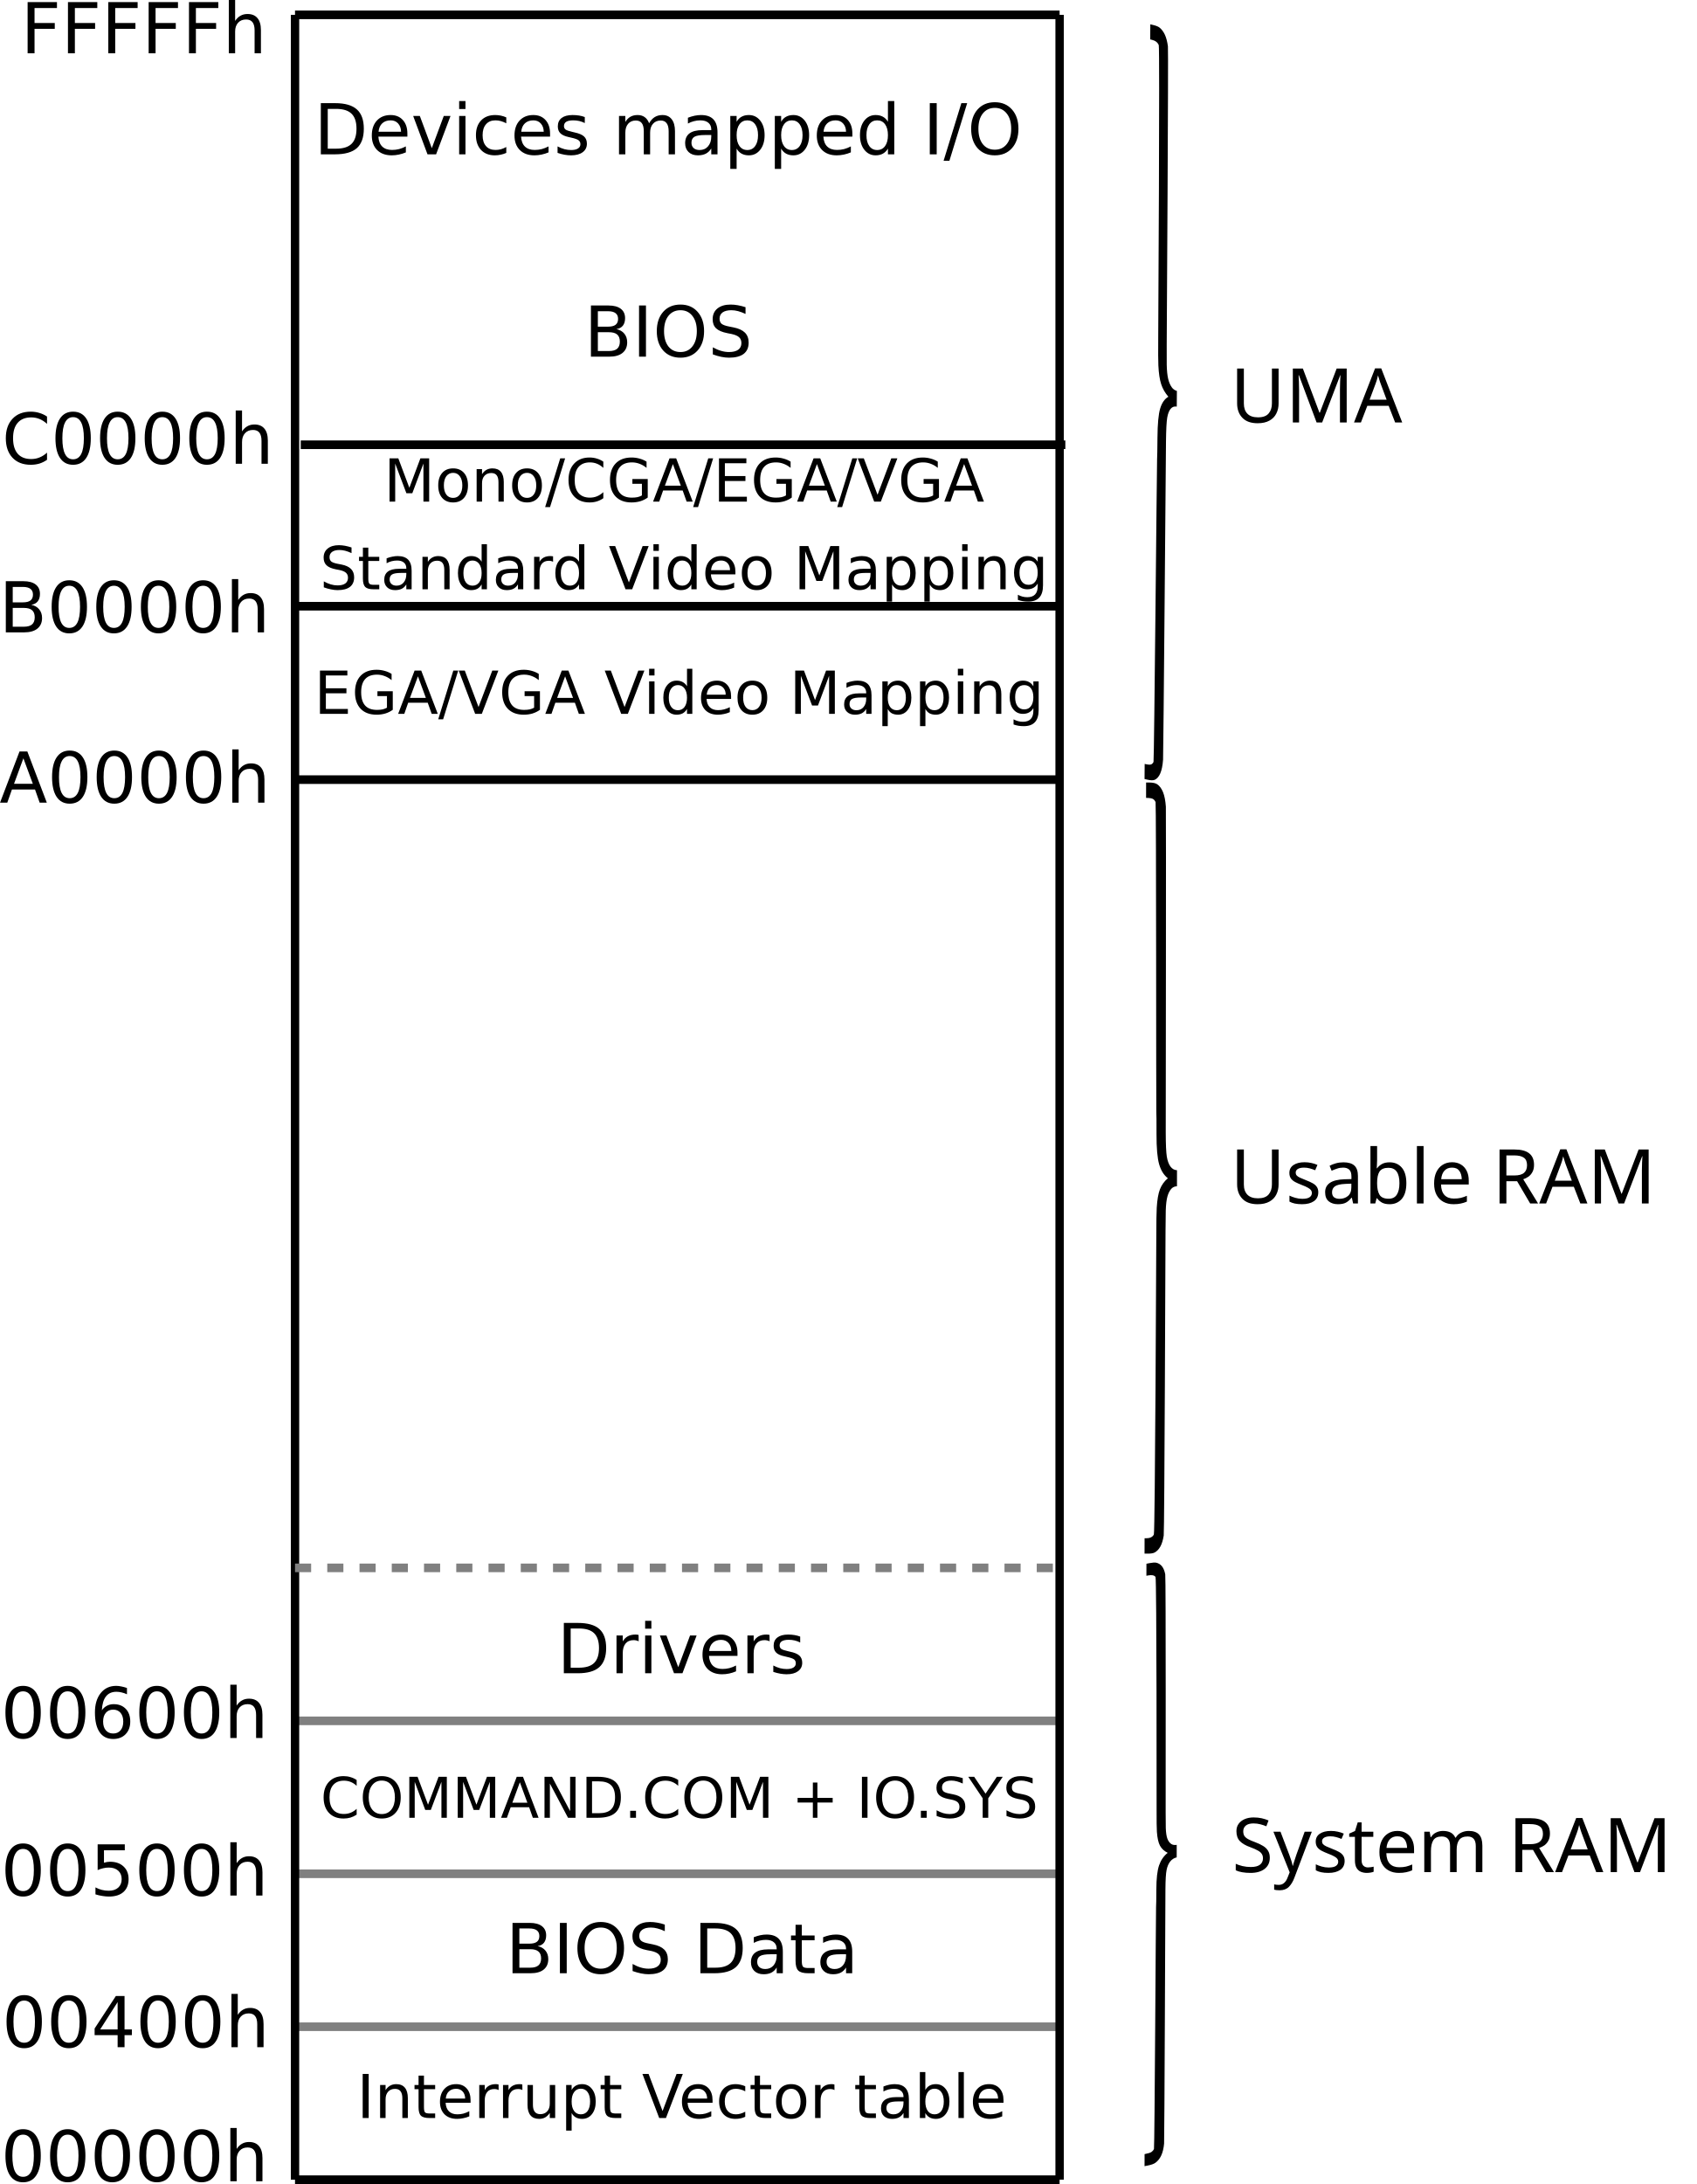
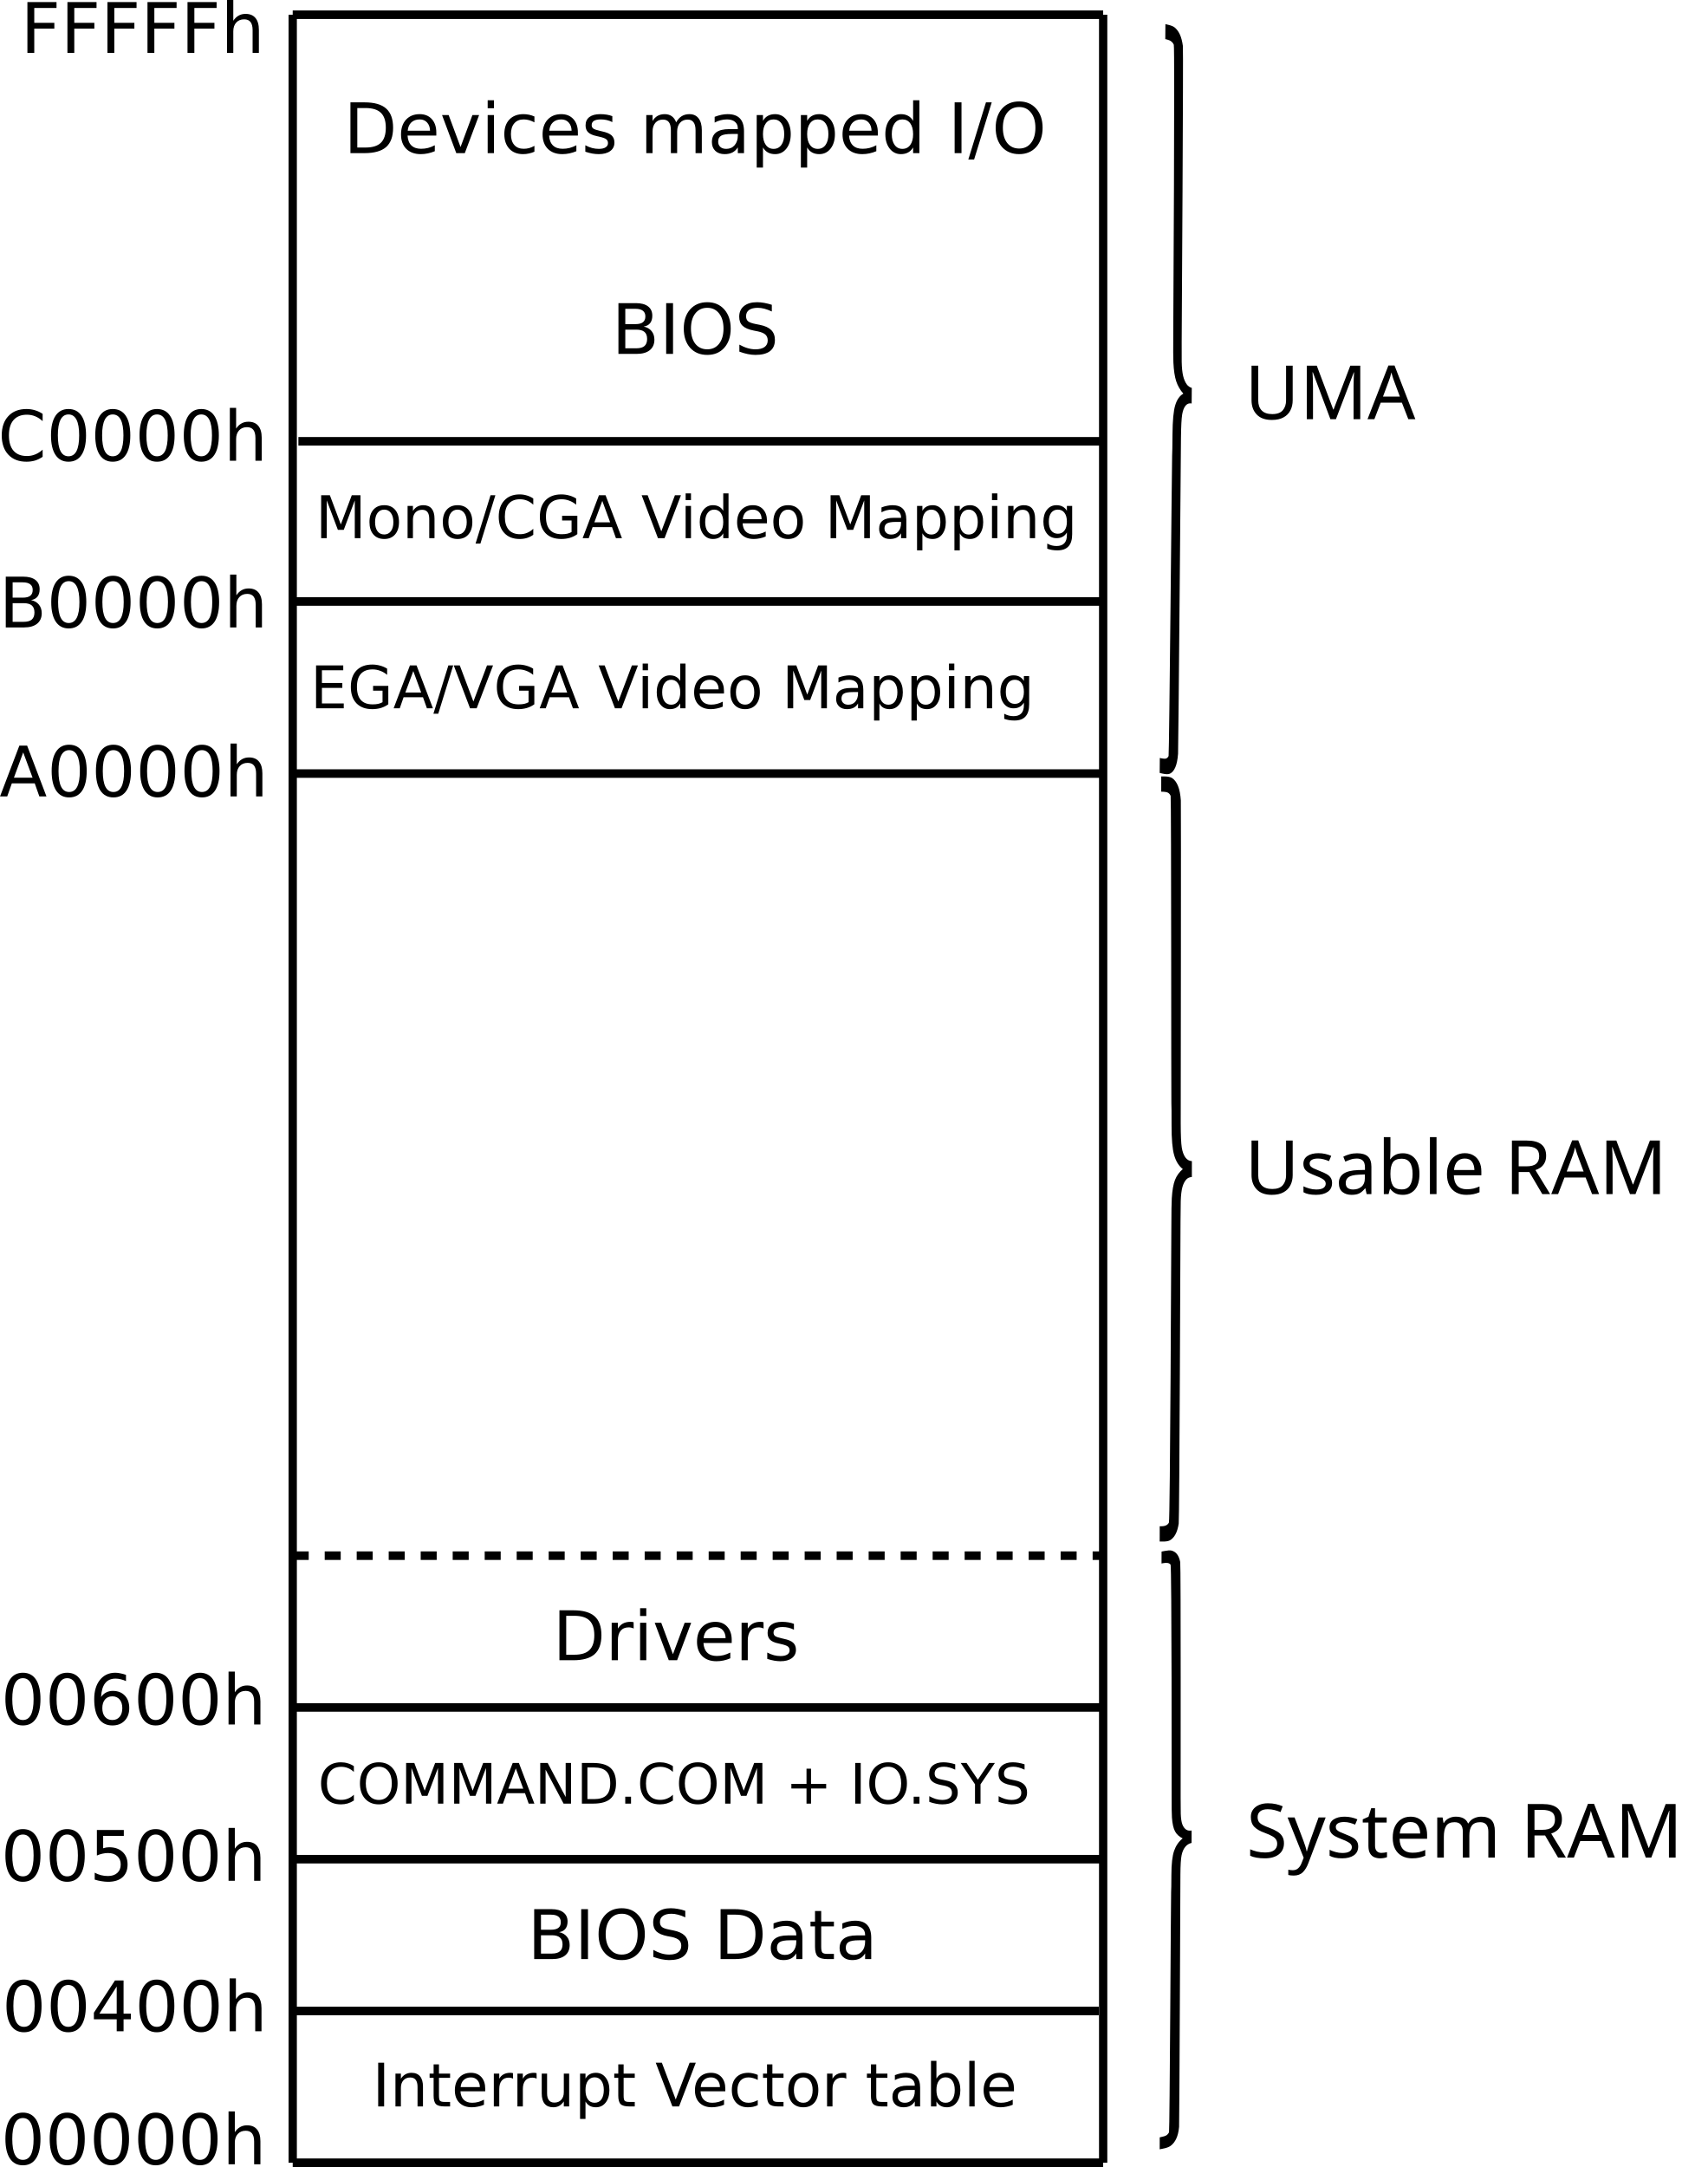
- <svg xmlns="http://www.w3.org/2000/svg" version="1.1" id="svg2" xml:space="preserve" width="419.304" height="539.668" viewBox="0 0 419.304 539.668">
-   <defs id="defs6" />
+ <svg xmlns="http://www.w3.org/2000/svg" version="1.1" id="svg2" xml:space="preserve" width="425.304" height="539.668" viewBox="0 0 425.304 539.668">
+   <defs id="defs6">
+ 
+ 
+ 
+ 
+ 
+ 
+ 
+ </defs>
  <g id="g10" transform="matrix(1.333333,0,0,-1.333333,0.3071821,573.1408)">
-     <path id="path14" style="fill:none;stroke:#808080;stroke-width:1.594;stroke-linecap:butt;stroke-linejoin:miter;stroke-miterlimit:10;stroke-dasharray:none;stroke-opacity:1" d="M 54.457,54.25 H 196.188" />
-     <path id="path16" style="fill:none;stroke:#808080;stroke-width:1.594;stroke-linecap:butt;stroke-linejoin:miter;stroke-miterlimit:10;stroke-dasharray:none;stroke-opacity:1" d="M 54.457,82.598 H 196.188" />
-     <path id="path18" style="fill:none;stroke:#808080;stroke-width:1.594;stroke-linecap:butt;stroke-linejoin:miter;stroke-miterlimit:10;stroke-dasharray:none;stroke-opacity:1" d="M 54.457,110.941 H 196.188" />
-     <path id="path20" style="fill:none;stroke:#000000;stroke-width:1.594;stroke-linecap:butt;stroke-linejoin:miter;stroke-miterlimit:10;stroke-dasharray:none;stroke-opacity:1" d="M 196.188,25.902 H 54.457" />
-     <path id="path22" style="fill:none;stroke:#000000;stroke-width:1.548;stroke-linecap:butt;stroke-linejoin:miter;stroke-miterlimit:10;stroke-dasharray:none;stroke-opacity:1" d="M 196.188,25.902 V 427.105" />
-     <path id="path24" style="fill:none;stroke:#000000;stroke-width:1.594;stroke-linecap:butt;stroke-linejoin:miter;stroke-miterlimit:10;stroke-dasharray:none;stroke-opacity:1" d="M 54.457,427.105 H 196.188" />
+     <path id="path14" style="fill:none;stroke:#000000;stroke-width:1.594;stroke-linecap:butt;stroke-linejoin:miter;stroke-miterlimit:10;stroke-dasharray:none;stroke-opacity:1" d="M 54.457,54.25 H 205.066" />
+     <path id="path16" style="fill:none;stroke:#000000;stroke-width:1.594;stroke-linecap:butt;stroke-linejoin:miter;stroke-miterlimit:10;stroke-dasharray:none;stroke-opacity:1" d="M 54.457,82.598 H 205.55" />
+     <path id="path18" style="fill:none;stroke:#000000;stroke-width:1.594;stroke-linecap:butt;stroke-linejoin:miter;stroke-miterlimit:10;stroke-dasharray:none;stroke-opacity:1" d="M 54.457,110.941 H 205.319" />
+     <path id="path20" style="fill:none;stroke:#000000;stroke-width:1.594;stroke-linecap:butt;stroke-linejoin:miter;stroke-miterlimit:10;stroke-dasharray:none;stroke-opacity:1" d="M 205.873,25.902 H 54.457" />
+     <path id="path22" style="fill:none;stroke:#000000;stroke-width:1.548;stroke-linecap:butt;stroke-linejoin:miter;stroke-miterlimit:10;stroke-dasharray:none;stroke-opacity:1" d="M 205.873,25.902 V 427.105" />
+     <path id="path24" style="fill:none;stroke:#000000;stroke-width:1.594;stroke-linecap:butt;stroke-linejoin:miter;stroke-miterlimit:10;stroke-dasharray:none;stroke-opacity:1" d="M 54.457,427.105 H 205.873" />
    <path id="path26" style="fill:none;stroke:#000000;stroke-width:1.548;stroke-linecap:butt;stroke-linejoin:miter;stroke-miterlimit:10;stroke-dasharray:none;stroke-opacity:1" d="M 54.457,427.105 V 25.902" />
-     <g id="g28" transform="translate(0,24)">
+     <g id="g28" transform="translate(3.424259,23.08686)">
      <text id="text32" style="font-variant:normal;font-weight:normal;font-size:11.2px;font-family:'DejaVu Sans';-inkscape-font-specification:DejaVuSans;writing-mode:lr-tb;fill:#000000;fill-opacity:1;fill-rule:nonzero;stroke:none" transform="matrix(1,0,0,-1,65.9086,13.3301)">
        <tspan id="tspan30" y="0" x="0 3.304 10.405 14.795 21.683 26.107 30.71 37.845 44.957 49.347 52.909 59.696 66.584 72.71 77.101 83.955 88.558 92.12 96.51 103.432 110.544 113.658">Interrupt Vector table</tspan>
      </text>
    </g>
-     <path id="path34" style="fill:none;stroke:#808080;stroke-width:1.594;stroke-linecap:butt;stroke-linejoin:miter;stroke-miterlimit:10;stroke-dasharray:2.989, 2.989;stroke-dashoffset:0;stroke-opacity:1" d="M 54.457,139.289 H 196.188" />
-     <path id="path36" style="fill:none;stroke:#000000;stroke-width:1.594;stroke-linecap:butt;stroke-linejoin:miter;stroke-miterlimit:10;stroke-dasharray:none;stroke-opacity:1" d="M 54.457,285.371 H 196.188" />
+     <path id="path34" style="fill:none;stroke:#000000;stroke-width:1.594;stroke-linecap:butt;stroke-linejoin:miter;stroke-miterlimit:10;stroke-dasharray:2.989, 2.989;stroke-dashoffset:0;stroke-opacity:1" d="M 54.457,139.289 H 206.004" />
+     <path id="path36" style="fill:none;stroke:#000000;stroke-width:1.594;stroke-linecap:butt;stroke-linejoin:miter;stroke-miterlimit:10;stroke-dasharray:none;stroke-opacity:1" d="M 54.457,285.371 H 205.434" />
    <text transform="scale(1,-1)" style="font-variant:normal;font-weight:normal;font-size:12.8px;font-family:'DejaVu Sans';-inkscape-font-specification:DejaVuSans;writing-mode:lr-tb;fill:#000000;fill-opacity:1;fill-rule:nonzero;stroke:none" id="text46" x="103.041" y="-119.756">
      <tspan x="103.041 112.897 118.158 121.716 129.294 137.166 142.427" y="-119.756" id="tspan44">Drivers</tspan>
    </text>
    <text transform="scale(1,-1)" style="font-variant:normal;font-weight:normal;font-size:10.4px;font-family:'DejaVu Sans';-inkscape-font-specification:DejaVuSans;writing-mode:lr-tb;fill:#000000;fill-opacity:1;fill-rule:nonzero;stroke:none" id="text50" x="59.179" y="-92.977">
      <tspan x="59.179 66.438 74.622 83.598 92.573 99.687 107.466 115.474 118.781 126.04 134.225 143.231 146.539 155.254 158.561 161.629 169.398 172.705 179.309 185.663" y="-92.977" id="tspan48">COMMAND.COM + IO.SYS</tspan>
    </text>
-     <text transform="scale(1,-1)" style="font-variant:normal;font-weight:normal;font-size:12.8px;font-family:'DejaVu Sans';-inkscape-font-specification:DejaVuSans;writing-mode:lr-tb;fill:#000000;fill-opacity:1;fill-rule:nonzero;stroke:none" id="text60" x="93.529" y="-64.167">
-       <tspan id="tspan58" x="93.529" y="-64.167">BIOS Data</tspan>
+     <text transform="scale(1,-1)" style="font-variant:normal;font-weight:normal;font-size:12.8px;font-family:'DejaVu Sans';-inkscape-font-specification:DejaVuSans;writing-mode:lr-tb;fill:#000000;fill-opacity:1;fill-rule:nonzero;stroke:none" id="text60" x="98.323" y="-63.938">
+       <tspan id="tspan58" x="98.323" y="-63.938">BIOS Data</tspan>
    </text>
-     <path id="path66" style="fill:#000000;fill-opacity:1;fill-rule:nonzero;stroke:none;stroke-width:0.1" d="m 217.93,357.402 c -0.383,0.114 -0.692,0.328 -0.926,0.645 -0.305,0.418 -0.535,0.945 -0.688,1.586 -0.156,0.644 -0.246,1.519 -0.269,2.633 -0.008,0.546 -0.008,1.8 -0.004,3.761 0.008,1.957 0.34,54.383 0.223,55.254 -0.121,0.871 -0.309,1.59 -0.567,2.149 -0.261,0.558 -0.594,1 -0.996,1.32 -0.246,0.188 -0.637,0.348 -1.172,0.473 l -0.527,0.125 -0.024,-2.797 0.293,-0.067 c 0.657,-0.156 1.09,-0.484 1.297,-0.992 0.203,-0.504 -0.09,-52.531 -0.101,-54.062 -0.02,-2.766 -0.012,-4.532 0.027,-5.301 0.07,-1.477 0.246,-2.637 0.524,-3.481 0.277,-0.843 0.722,-1.617 1.332,-2.32 -0.692,-0.394 -1.2,-1.117 -1.516,-2.164 -0.32,-1.047 -0.488,-2.848 -0.508,-5.398 -0.019,-2.278 -0.039,-3.621 -0.07,-4.028 -0.039,-0.633 -0.539,-55.761 -0.66,-56.078 -0.09,-0.215 -0.231,-0.371 -0.422,-0.461 -0.196,-0.094 -0.598,-0.066 -1.219,0.082 l -0.023,-2.797 0.527,-0.121 c 0.625,-0.148 1.082,-0.152 1.375,-0.019 0.418,0.195 0.762,0.594 1.019,1.195 0.258,0.598 0.43,1.441 0.512,2.523 0.063,0.77 0.524,56.879 0.543,59.012 0.024,2.18 0.102,3.641 0.227,4.383 0.129,0.742 0.343,1.289 0.64,1.641 0.297,0.351 0.672,0.488 1.129,0.402 z" />
-     <path id="path68" style="fill:#000000;fill-opacity:1;fill-rule:nonzero;stroke:none;stroke-width:0.093" d="m 217.945,210.016 c -0.414,-0.024 -0.75,-0.163 -1.007,-0.431 -0.333,-0.35 -0.583,-0.832 -0.758,-1.447 -0.172,-0.618 -0.278,-1.491 -0.313,-2.619 -0.015,-0.553 -0.031,-1.837 -0.043,-3.834 -0.015,-2.001 -0.199,-55.549 -0.336,-56.413 -0.136,-0.859 -0.347,-1.542 -0.633,-2.048 -0.285,-0.509 -0.644,-0.876 -1.085,-1.104 -0.266,-0.132 -0.688,-0.196 -1.27,-0.193 l -0.566,0.003 0.007,2.853 h 0.313 c 0.711,-0.003 1.18,0.228 1.406,0.693 0.227,0.465 0.449,53.6 0.453,55.166 0.004,2.822 0.032,4.622 0.082,5.397 0.09,1.488 0.289,2.632 0.598,3.426 0.309,0.789 0.797,1.468 1.461,2.031 -0.742,0.575 -1.281,1.437 -1.613,2.585 -0.332,1.148 -0.496,3.023 -0.489,5.628 0.004,2.329 -0.007,3.705 -0.035,4.126 -0.039,0.656 -0.008,57.003 -0.137,57.357 -0.093,0.244 -0.242,0.435 -0.449,0.574 -0.207,0.143 -0.644,0.214 -1.312,0.221 l 0.004,2.853 0.57,-0.003 c 0.676,-0.007 1.168,-0.112 1.48,-0.319 0.45,-0.303 0.813,-0.795 1.086,-1.468 0.274,-0.676 0.45,-1.575 0.528,-2.707 0.058,-0.798 -0.024,-58.134 -0.024,-60.315 0.004,-2.232 0.071,-3.74 0.199,-4.531 0.133,-0.784 0.356,-1.396 0.672,-1.828 0.317,-0.435 0.723,-0.662 1.215,-0.689 z" />
-     <path id="path70" style="fill:#000000;fill-opacity:1;fill-rule:nonzero;stroke:none;stroke-width:0.1" d="m 217.898,87.953 c -0.406,-0.058 -0.734,-0.012 -0.988,0.149 -0.324,0.21 -0.57,0.543 -0.742,0.992 -0.168,0.453 -0.266,1.113 -0.297,1.988 -0.012,0.434 -0.019,1.43 -0.023,2.988 -0.008,1.563 0.054,43.387 -0.078,44.032 -0.129,0.648 -0.336,1.144 -0.614,1.488 -0.277,0.344 -0.633,0.562 -1.066,0.66 -0.258,0.051 -0.676,0.023 -1.246,-0.086 l -0.559,-0.109 -0.008,-2.227 0.309,0.059 c 0.699,0.133 1.16,0.039 1.383,-0.282 0.219,-0.32 0.203,-41.812 0.199,-43.035 -0.008,-2.207 0.012,-3.605 0.055,-4.203 0.082,-1.148 0.273,-2.004 0.574,-2.566 0.305,-0.563 0.777,-1 1.43,-1.321 -0.735,-0.585 -1.266,-1.359 -1.598,-2.316 -0.332,-0.957 -0.504,-2.457 -0.508,-4.492 -0.008,-1.817 -0.023,-2.895 -0.051,-3.231 -0.043,-0.519 -0.265,-44.558 -0.39,-44.855 -0.094,-0.207 -0.242,-0.387 -0.446,-0.535 -0.203,-0.149 -0.636,-0.285 -1.293,-0.41 l -0.007,-2.231 0.558,0.11 c 0.664,0.125 1.153,0.3 1.457,0.519 0.449,0.324 0.809,0.773 1.078,1.352 0.27,0.578 0.45,1.312 0.532,2.211 0.062,0.636 0.234,45.433 0.246,47.14 0.011,1.742 0.086,2.938 0.218,3.574 0.129,0.641 0.352,1.161 0.668,1.559 0.313,0.395 0.711,0.648 1.2,0.762 z" />
+     <path id="path66" style="fill:#000000;fill-opacity:1;fill-rule:nonzero;stroke:none;stroke-width:0.1" d="m 222.43,357.402 c -0.383,0.114 -0.692,0.328 -0.926,0.645 -0.305,0.418 -0.535,0.945 -0.688,1.586 -0.156,0.644 -0.246,1.519 -0.269,2.633 -0.008,0.546 -0.008,1.8 -0.004,3.761 0.008,1.957 0.34,54.383 0.223,55.254 -0.121,0.871 -0.309,1.59 -0.567,2.149 -0.261,0.558 -0.594,1 -0.996,1.32 -0.246,0.188 -0.637,0.348 -1.172,0.473 l -0.527,0.125 -0.024,-2.797 0.293,-0.067 c 0.657,-0.156 1.09,-0.484 1.297,-0.992 0.203,-0.504 -0.09,-52.531 -0.101,-54.062 -0.02,-2.766 -0.012,-4.532 0.027,-5.301 0.07,-1.477 0.246,-2.637 0.524,-3.481 0.277,-0.843 0.722,-1.617 1.332,-2.32 -0.692,-0.394 -1.2,-1.117 -1.516,-2.164 -0.32,-1.047 -0.488,-2.848 -0.508,-5.398 -0.019,-2.278 -0.039,-3.621 -0.07,-4.028 -0.039,-0.633 -0.539,-55.761 -0.66,-56.078 -0.09,-0.215 -0.231,-0.371 -0.422,-0.461 -0.196,-0.094 -0.598,-0.066 -1.219,0.082 l -0.023,-2.797 0.527,-0.121 c 0.625,-0.148 1.082,-0.152 1.375,-0.019 0.418,0.195 0.762,0.594 1.019,1.195 0.258,0.598 0.43,1.441 0.512,2.523 0.063,0.77 0.524,56.879 0.543,59.012 0.024,2.18 0.102,3.641 0.227,4.383 0.129,0.742 0.343,1.289 0.64,1.641 0.297,0.351 0.672,0.488 1.129,0.402 z" />
+     <path id="path68" style="fill:#000000;fill-opacity:1;fill-rule:nonzero;stroke:none;stroke-width:0.093" d="m 222.445,210.016 c -0.414,-0.024 -0.75,-0.163 -1.007,-0.431 -0.333,-0.35 -0.583,-0.832 -0.758,-1.447 -0.172,-0.618 -0.278,-1.491 -0.313,-2.619 -0.015,-0.553 -0.031,-1.837 -0.043,-3.834 -0.015,-2.001 -0.199,-55.549 -0.336,-56.413 -0.136,-0.859 -0.347,-1.542 -0.633,-2.048 -0.285,-0.509 -0.644,-0.876 -1.085,-1.104 -0.266,-0.132 -0.688,-0.196 -1.27,-0.193 l -0.566,0.003 0.007,2.853 h 0.313 c 0.711,-0.003 1.18,0.228 1.406,0.693 0.227,0.465 0.449,53.6 0.453,55.166 0.004,2.822 0.032,4.622 0.082,5.397 0.09,1.488 0.289,2.632 0.598,3.426 0.309,0.789 0.797,1.468 1.461,2.031 -0.742,0.575 -1.281,1.437 -1.613,2.585 -0.332,1.148 -0.496,3.023 -0.489,5.628 0.004,2.329 -0.007,3.705 -0.035,4.126 -0.039,0.656 -0.008,57.003 -0.137,57.357 -0.093,0.244 -0.242,0.435 -0.449,0.574 -0.207,0.143 -0.644,0.214 -1.312,0.221 l 0.004,2.853 0.57,-0.003 c 0.676,-0.007 1.168,-0.112 1.48,-0.319 0.45,-0.303 0.813,-0.795 1.086,-1.468 0.274,-0.676 0.45,-1.575 0.528,-2.707 0.058,-0.798 -0.024,-58.134 -0.024,-60.315 0.004,-2.232 0.071,-3.74 0.199,-4.531 0.133,-0.784 0.356,-1.396 0.672,-1.828 0.317,-0.435 0.723,-0.662 1.215,-0.689 z" />
+     <path id="path70" style="fill:#000000;fill-opacity:1;fill-rule:nonzero;stroke:none;stroke-width:0.1" d="m 222.398,87.953 c -0.406,-0.058 -0.734,-0.012 -0.988,0.149 -0.324,0.21 -0.57,0.543 -0.742,0.992 -0.168,0.453 -0.266,1.113 -0.297,1.988 -0.012,0.434 -0.019,1.43 -0.023,2.988 -0.008,1.563 0.054,43.387 -0.078,44.032 -0.129,0.648 -0.336,1.144 -0.614,1.488 -0.277,0.344 -0.633,0.562 -1.066,0.66 -0.258,0.051 -0.676,0.023 -1.246,-0.086 l -0.559,-0.109 -0.008,-2.227 0.309,0.059 c 0.699,0.133 1.16,0.039 1.383,-0.282 0.219,-0.32 0.203,-41.812 0.199,-43.035 -0.008,-2.207 0.012,-3.605 0.055,-4.203 0.082,-1.148 0.273,-2.004 0.574,-2.566 0.305,-0.563 0.777,-1 1.43,-1.321 -0.735,-0.585 -1.266,-1.359 -1.598,-2.316 -0.332,-0.957 -0.504,-2.457 -0.508,-4.492 -0.008,-1.817 -0.023,-2.895 -0.051,-3.231 -0.043,-0.519 -0.265,-44.558 -0.39,-44.855 -0.094,-0.207 -0.242,-0.387 -0.446,-0.535 -0.203,-0.149 -0.636,-0.285 -1.293,-0.41 l -0.007,-2.231 0.558,0.11 c 0.664,0.125 1.153,0.3 1.457,0.519 0.449,0.324 0.809,0.773 1.078,1.352 0.27,0.578 0.45,1.312 0.532,2.211 0.062,0.636 0.234,45.433 0.246,47.14 0.011,1.742 0.086,2.938 0.218,3.574 0.129,0.641 0.352,1.161 0.668,1.559 0.313,0.395 0.711,0.648 1.2,0.762 z" />
    <text transform="scale(1,-1)" style="font-variant:normal;font-weight:normal;font-size:13px;font-family:'DejaVu Sans';-inkscape-font-specification:DejaVuSans;writing-mode:lr-tb;fill:#000000;fill-opacity:1;fill-rule:nonzero;stroke:none" id="text82" x="0.126" y="-50.458">
      <tspan x="0.126 8.394 16.662 24.93 33.198 41.466" y="-50.458" id="tspan78">00400h</tspan>
      <tspan x="-0.08 8.188 16.456 24.724 32.992 41.26" y="-78.56" id="tspan80">00500h</tspan>
    </text>
-     <path id="path84" style="fill:none;stroke:#000000;stroke-width:1.594;stroke-linecap:butt;stroke-linejoin:miter;stroke-miterlimit:10;stroke-dasharray:none;stroke-opacity:1" d="M 55.52,347.43 H 197.25" />
-     <path id="path86" style="fill:none;stroke:#000000;stroke-width:1.594;stroke-linecap:butt;stroke-linejoin:miter;stroke-miterlimit:10;stroke-dasharray:none;stroke-opacity:1" d="M 54.523,317.508 H 196.254" />
-     <g id="g88" transform="translate(-0.06932291)">
-       <text id="text92" style="font-variant:normal;font-weight:normal;font-size:13px;font-family:'DejaVu Sans';-inkscape-font-specification:DejaVuSans;writing-mode:lr-tb;fill:#000000;fill-opacity:1;fill-rule:nonzero;stroke:none" transform="matrix(1,0,0,-1,-0.363672,312.662)">
-         <tspan id="tspan90" y="0" x="0 8.918 17.186 25.454 33.722 41.99">B0000h</tspan>
-       </text>
-       <text id="text100" style="font-variant:normal;font-weight:normal;font-size:11px;font-family:'DejaVu Sans';-inkscape-font-specification:DejaVuSans;writing-mode:lr-tb;fill:#000000;fill-opacity:1;fill-rule:nonzero;stroke:none" transform="matrix(1,0,0,-1,58.07223,297.5604)">
-         <tspan id="tspan94" y="0" x="0 6.952 15.477 23.001 26.708 34.232 42.757 50.281 53.779 61.083 64.141 71.126 77.891 84.623">EGA/VGA Video Mapping</tspan>
-         <tspan id="tspan96" y="-39.337" x="12.898 22.391 29.123 36.097 42.829 46.536 54.214 62.783 70.307 74.014 80.966 89.491 97.015 100.722 108.246 116.771 124.295">Mono/CGA/EGA/VGA </tspan>
-         <tspan id="tspan98" y="-23.087" x="1.038 8.023 12.335 19.078 26.052 33.037 39.78 44.158 51.143 54.641 61.923 64.981 71.966 78.731 85.463 88.961 98.454 105.197 112.182 119.167 122.225 129.199">Standard Video Mapping</tspan>
-       </text>
-       <text id="text108" style="font-variant:normal;font-weight:normal;font-size:13px;font-family:'DejaVu Sans';-inkscape-font-specification:DejaVuSans;writing-mode:lr-tb;fill:#000000;fill-opacity:1;fill-rule:nonzero;stroke:none" transform="matrix(1,0,0,-1,0.182428,343.9077)">
-         <tspan id="tspan102" y="0" x="0 9.074 17.342 25.61 33.878 42.146">C0000h</tspan>
-         <tspan id="tspan104" y="-57.346" x="57.848 67.858 75.853 83.549 87.163 94.313 102.308 109.081 113.215 125.877 133.846 142.101 150.356 158.351 166.606 170.74 174.575 179.008">Devices mapped I/O</tspan>
-         <tspan id="tspan106" y="-19.846" x="107.919 116.837 120.672 130.903">BIOS</tspan>
-       </text>
-       <text id="text112" style="font-variant:normal;font-weight:normal;font-size:13px;font-family:'DejaVu Sans';-inkscape-font-specification:DejaVuSans;writing-mode:lr-tb;fill:#000000;fill-opacity:1;fill-rule:nonzero;stroke:none" transform="scale(1,-1)" x="-0.011" y="-107.765">
-         <tspan id="tspan110" y="-107.765" x="-0.011 8.257 16.525 24.793 33.061 41.329">00600h</tspan>
-       </text>
-     </g>
-     <text xml:space="preserve" style="font-style:normal;font-variant:normal;font-weight:normal;font-stretch:normal;font-size:16px;line-height:1.25;font-family:sans-serif;-inkscape-font-specification:'sans-serif, Normal';font-variant-ligatures:normal;font-variant-caps:normal;font-variant-numeric:normal;font-feature-settings:normal;text-align:start;letter-spacing:0px;word-spacing:0px;writing-mode:lr-tb;text-anchor:start;fill:#000000;fill-opacity:1;stroke:none;stroke-width:0.75" x="227.827" y="-351.557" id="text1003" transform="scale(1,-1)">
-       <tspan id="tspan1001" x="227.827" y="-351.557" style="font-style:normal;font-variant:normal;font-weight:normal;font-stretch:normal;font-size:14px;font-family:sans-serif;-inkscape-font-specification:'sans-serif, Normal';font-variant-ligatures:normal;font-variant-caps:normal;font-variant-numeric:normal;font-feature-settings:normal;text-align:start;writing-mode:lr-tb;text-anchor:start;stroke-width:0.75">UMA</tspan>
+     <path id="path84" style="fill:none;stroke:#000000;stroke-width:1.594;stroke-linecap:butt;stroke-linejoin:miter;stroke-miterlimit:10;stroke-dasharray:none;stroke-opacity:1" d="M 55.52,347.43 H 205.582" />
+     <path id="path86" style="fill:none;stroke:#000000;stroke-width:1.594;stroke-linecap:butt;stroke-linejoin:miter;stroke-miterlimit:10;stroke-dasharray:none;stroke-opacity:1" d="M 54.523,317.508 H 206.07" />
+     <text transform="scale(1,-1)" style="font-variant:normal;font-weight:normal;font-size:13px;font-family:'DejaVu Sans';-inkscape-font-specification:DejaVuSans;writing-mode:lr-tb;fill:#000000;fill-opacity:1;fill-rule:nonzero;stroke:none" id="text92" x="-0.433" y="-312.662">
+       <tspan x="-0.433 8.485 16.753 25.021 33.289 41.557" y="-312.662" id="tspan90">B0000h</tspan>
    </text>
-     <text xml:space="preserve" style="font-style:normal;font-variant:normal;font-weight:normal;font-stretch:normal;font-size:16px;line-height:1.25;font-family:sans-serif;-inkscape-font-specification:'sans-serif, Normal';font-variant-ligatures:normal;font-variant-caps:normal;font-variant-numeric:normal;font-feature-settings:normal;text-align:start;letter-spacing:0px;word-spacing:0px;writing-mode:lr-tb;text-anchor:start;fill:#000000;fill-opacity:1;stroke:none;stroke-width:0.75" x="227.827" y="-206.825" id="text1007" transform="scale(1,-1)">
-       <tspan id="tspan1005" x="227.827" y="-206.825" style="font-style:normal;font-variant:normal;font-weight:normal;font-stretch:normal;font-size:14px;font-family:sans-serif;-inkscape-font-specification:'sans-serif, Normal';font-variant-ligatures:normal;font-variant-caps:normal;font-variant-numeric:normal;font-feature-settings:normal;text-align:start;writing-mode:lr-tb;text-anchor:start;stroke-width:0.75">Usable RAM</tspan>
+     <text transform="scale(1,-1)" style="font-variant:normal;font-weight:normal;font-size:11px;font-family:'DejaVu Sans';-inkscape-font-specification:DejaVuSans;writing-mode:lr-tb;fill:#000000;fill-opacity:1;fill-rule:nonzero;stroke:none" id="text100" x="57.741" y="-297.56">
+       <tspan x="57.741" id="tspan98" y="-297.56">EGA/VGA Video Mapping</tspan>
    </text>
-     <text xml:space="preserve" style="font-style:normal;font-variant:normal;font-weight:normal;font-stretch:normal;font-size:16px;line-height:1.25;font-family:sans-serif;-inkscape-font-specification:'sans-serif, Normal';font-variant-ligatures:normal;font-variant-caps:normal;font-variant-numeric:normal;font-feature-settings:normal;text-align:start;letter-spacing:0px;word-spacing:0px;writing-mode:lr-tb;text-anchor:start;fill:#000000;fill-opacity:1;stroke:none;stroke-width:0.75" x="228.121" y="-82.897" id="text1011" transform="scale(1,-1)">
-       <tspan id="tspan1009" x="228.121" y="-82.897" style="font-style:normal;font-variant:normal;font-weight:normal;font-stretch:normal;font-size:14px;font-family:sans-serif;-inkscape-font-specification:'sans-serif, Normal';font-variant-ligatures:normal;font-variant-caps:normal;font-variant-numeric:normal;font-feature-settings:normal;text-align:start;writing-mode:lr-tb;text-anchor:start;stroke-width:0.75">System RAM</tspan>
+     <text transform="scale(1,-1)" style="font-variant:normal;font-weight:normal;font-size:13px;font-family:'DejaVu Sans';-inkscape-font-specification:DejaVuSans;writing-mode:lr-tb;fill:#000000;fill-opacity:1;fill-rule:nonzero;stroke:none" id="text108" x="6.113" y="-343.908">
+       <tspan id="tspan102" x="6.113" y="-332.406" />
+       <tspan x="63.962 73.972 81.967 89.663 93.277 100.427 108.422 115.195 119.329 131.991 139.959 148.214 156.47 164.464 172.72 176.853 180.688 185.121" y="-401.254" id="tspan104">Devices mapped I/O</tspan>
+       <tspan x="114.032 122.95 126.785 137.016" y="-363.754" id="tspan106">BIOS</tspan>
+     </text>
+     <text y="-107.765" x="-0.08" transform="scale(1,-1)" style="font-variant:normal;font-weight:normal;font-size:13px;font-family:'DejaVu Sans';-inkscape-font-specification:DejaVuSans;writing-mode:lr-tb;fill:#000000;fill-opacity:1;fill-rule:nonzero;stroke:none" id="text112">
+       <tspan x="-0.08 8.188 16.456 24.724 32.992 41.26" y="-107.765" id="tspan110">00600h</tspan>
+     </text>
+     <text xml:space="preserve" style="font-style:normal;font-variant:normal;font-weight:normal;font-stretch:normal;font-size:16px;line-height:1.25;font-family:sans-serif;-inkscape-font-specification:'sans-serif, Normal';font-variant-ligatures:normal;font-variant-caps:normal;font-variant-numeric:normal;font-feature-settings:normal;text-align:start;letter-spacing:0px;word-spacing:0px;writing-mode:lr-tb;text-anchor:start;fill:#000000;fill-opacity:1;stroke:none;stroke-width:0.75" x="232.327" y="-351.557" id="text1003" transform="scale(1,-1)">
+       <tspan id="tspan1001" x="232.327" y="-351.557" style="font-style:normal;font-variant:normal;font-weight:normal;font-stretch:normal;font-size:14px;font-family:sans-serif;-inkscape-font-specification:'sans-serif, Normal';font-variant-ligatures:normal;font-variant-caps:normal;font-variant-numeric:normal;font-feature-settings:normal;text-align:start;writing-mode:lr-tb;text-anchor:start;stroke-width:0.75">UMA</tspan>
+     </text>
+     <text xml:space="preserve" style="font-style:normal;font-variant:normal;font-weight:normal;font-stretch:normal;font-size:16px;line-height:1.25;font-family:sans-serif;-inkscape-font-specification:'sans-serif, Normal';font-variant-ligatures:normal;font-variant-caps:normal;font-variant-numeric:normal;font-feature-settings:normal;text-align:start;letter-spacing:0px;word-spacing:0px;writing-mode:lr-tb;text-anchor:start;fill:#000000;fill-opacity:1;stroke:none;stroke-width:0.75" x="232.327" y="-206.825" id="text1007" transform="scale(1,-1)">
+       <tspan id="tspan1005" x="232.327" y="-206.825" style="font-style:normal;font-variant:normal;font-weight:normal;font-stretch:normal;font-size:14px;font-family:sans-serif;-inkscape-font-specification:'sans-serif, Normal';font-variant-ligatures:normal;font-variant-caps:normal;font-variant-numeric:normal;font-feature-settings:normal;text-align:start;writing-mode:lr-tb;text-anchor:start;stroke-width:0.75">Usable RAM</tspan>
+     </text>
+     <text xml:space="preserve" style="font-style:normal;font-variant:normal;font-weight:normal;font-stretch:normal;font-size:16px;line-height:1.25;font-family:sans-serif;-inkscape-font-specification:'sans-serif, Normal';font-variant-ligatures:normal;font-variant-caps:normal;font-variant-numeric:normal;font-feature-settings:normal;text-align:start;letter-spacing:0px;word-spacing:0px;writing-mode:lr-tb;text-anchor:start;fill:#000000;fill-opacity:1;stroke:none;stroke-width:0.75" x="232.621" y="-82.897" id="text1011" transform="scale(1,-1)">
+       <tspan id="tspan1009" x="232.621" y="-82.897" style="font-style:normal;font-variant:normal;font-weight:normal;font-stretch:normal;font-size:14px;font-family:sans-serif;-inkscape-font-specification:'sans-serif, Normal';font-variant-ligatures:normal;font-variant-caps:normal;font-variant-numeric:normal;font-feature-settings:normal;text-align:start;writing-mode:lr-tb;text-anchor:start;stroke-width:0.75">System RAM</tspan>
    </text>
    <text style="font-variant:normal;font-weight:normal;font-size:13px;font-family:'DejaVu Sans';-inkscape-font-specification:DejaVuSans;writing-mode:lr-tb;fill:#000000;fill-opacity:1;fill-rule:nonzero;stroke:none;stroke-width:1" id="text82-4" x="3.61" y="-419.979" transform="scale(1,-1)">
      <tspan style="stroke-width:1" id="tspan80-7" x="3.61" y="-419.979">FFFFFh</tspan>
    </text>
    <text style="font-variant:normal;font-weight:normal;font-size:13px;font-family:'DejaVu Sans';-inkscape-font-specification:DejaVuSans;writing-mode:lr-tb;fill:#000000;fill-opacity:1;fill-rule:nonzero;stroke:none;stroke-width:1" id="text82-4-7" x="-0.332" y="-281.1" transform="scale(1,-1)">
      <tspan style="stroke-width:1" id="tspan80-7-4" x="-0.332" y="-281.1">A0000h</tspan>
    </text>
    <text style="font-variant:normal;font-weight:normal;font-size:13px;font-family:'DejaVu Sans';-inkscape-font-specification:DejaVuSans;writing-mode:lr-tb;fill:#000000;fill-opacity:1;fill-rule:nonzero;stroke:none;stroke-width:1" id="text82-4-7-9" x="-0.08" y="-25.61" transform="scale(1,-1)">
      <tspan style="stroke-width:1" id="tspan80-7-4-8" x="-0.08" y="-25.61">00000h</tspan>
    </text>
+     <text style="font-variant:normal;font-weight:normal;font-size:11px;font-family:'DejaVu Sans';-inkscape-font-specification:DejaVuSans;writing-mode:lr-tb;fill:#000000;fill-opacity:1;fill-rule:nonzero;stroke:none;stroke-width:1" id="text100-6" x="58.696" y="-329.34" transform="scale(1,-1)">
+       <tspan style="stroke-width:1" x="58.696" id="tspan98-8" y="-329.34">Mono/CGA Video Mapping</tspan>
+     </text>
+     <text style="font-variant:normal;font-weight:normal;font-size:13px;font-family:'DejaVu Sans';-inkscape-font-specification:DejaVuSans;writing-mode:lr-tb;fill:#000000;fill-opacity:1;fill-rule:nonzero;stroke:none;stroke-width:1" id="text92-0" x="-0.642" y="-343.804" transform="scale(1,-1)">
+       <tspan style="stroke-width:1" id="tspan90-5" x="-0.642" y="-343.804">C0000h</tspan>
+     </text>
  </g>
</svg>
